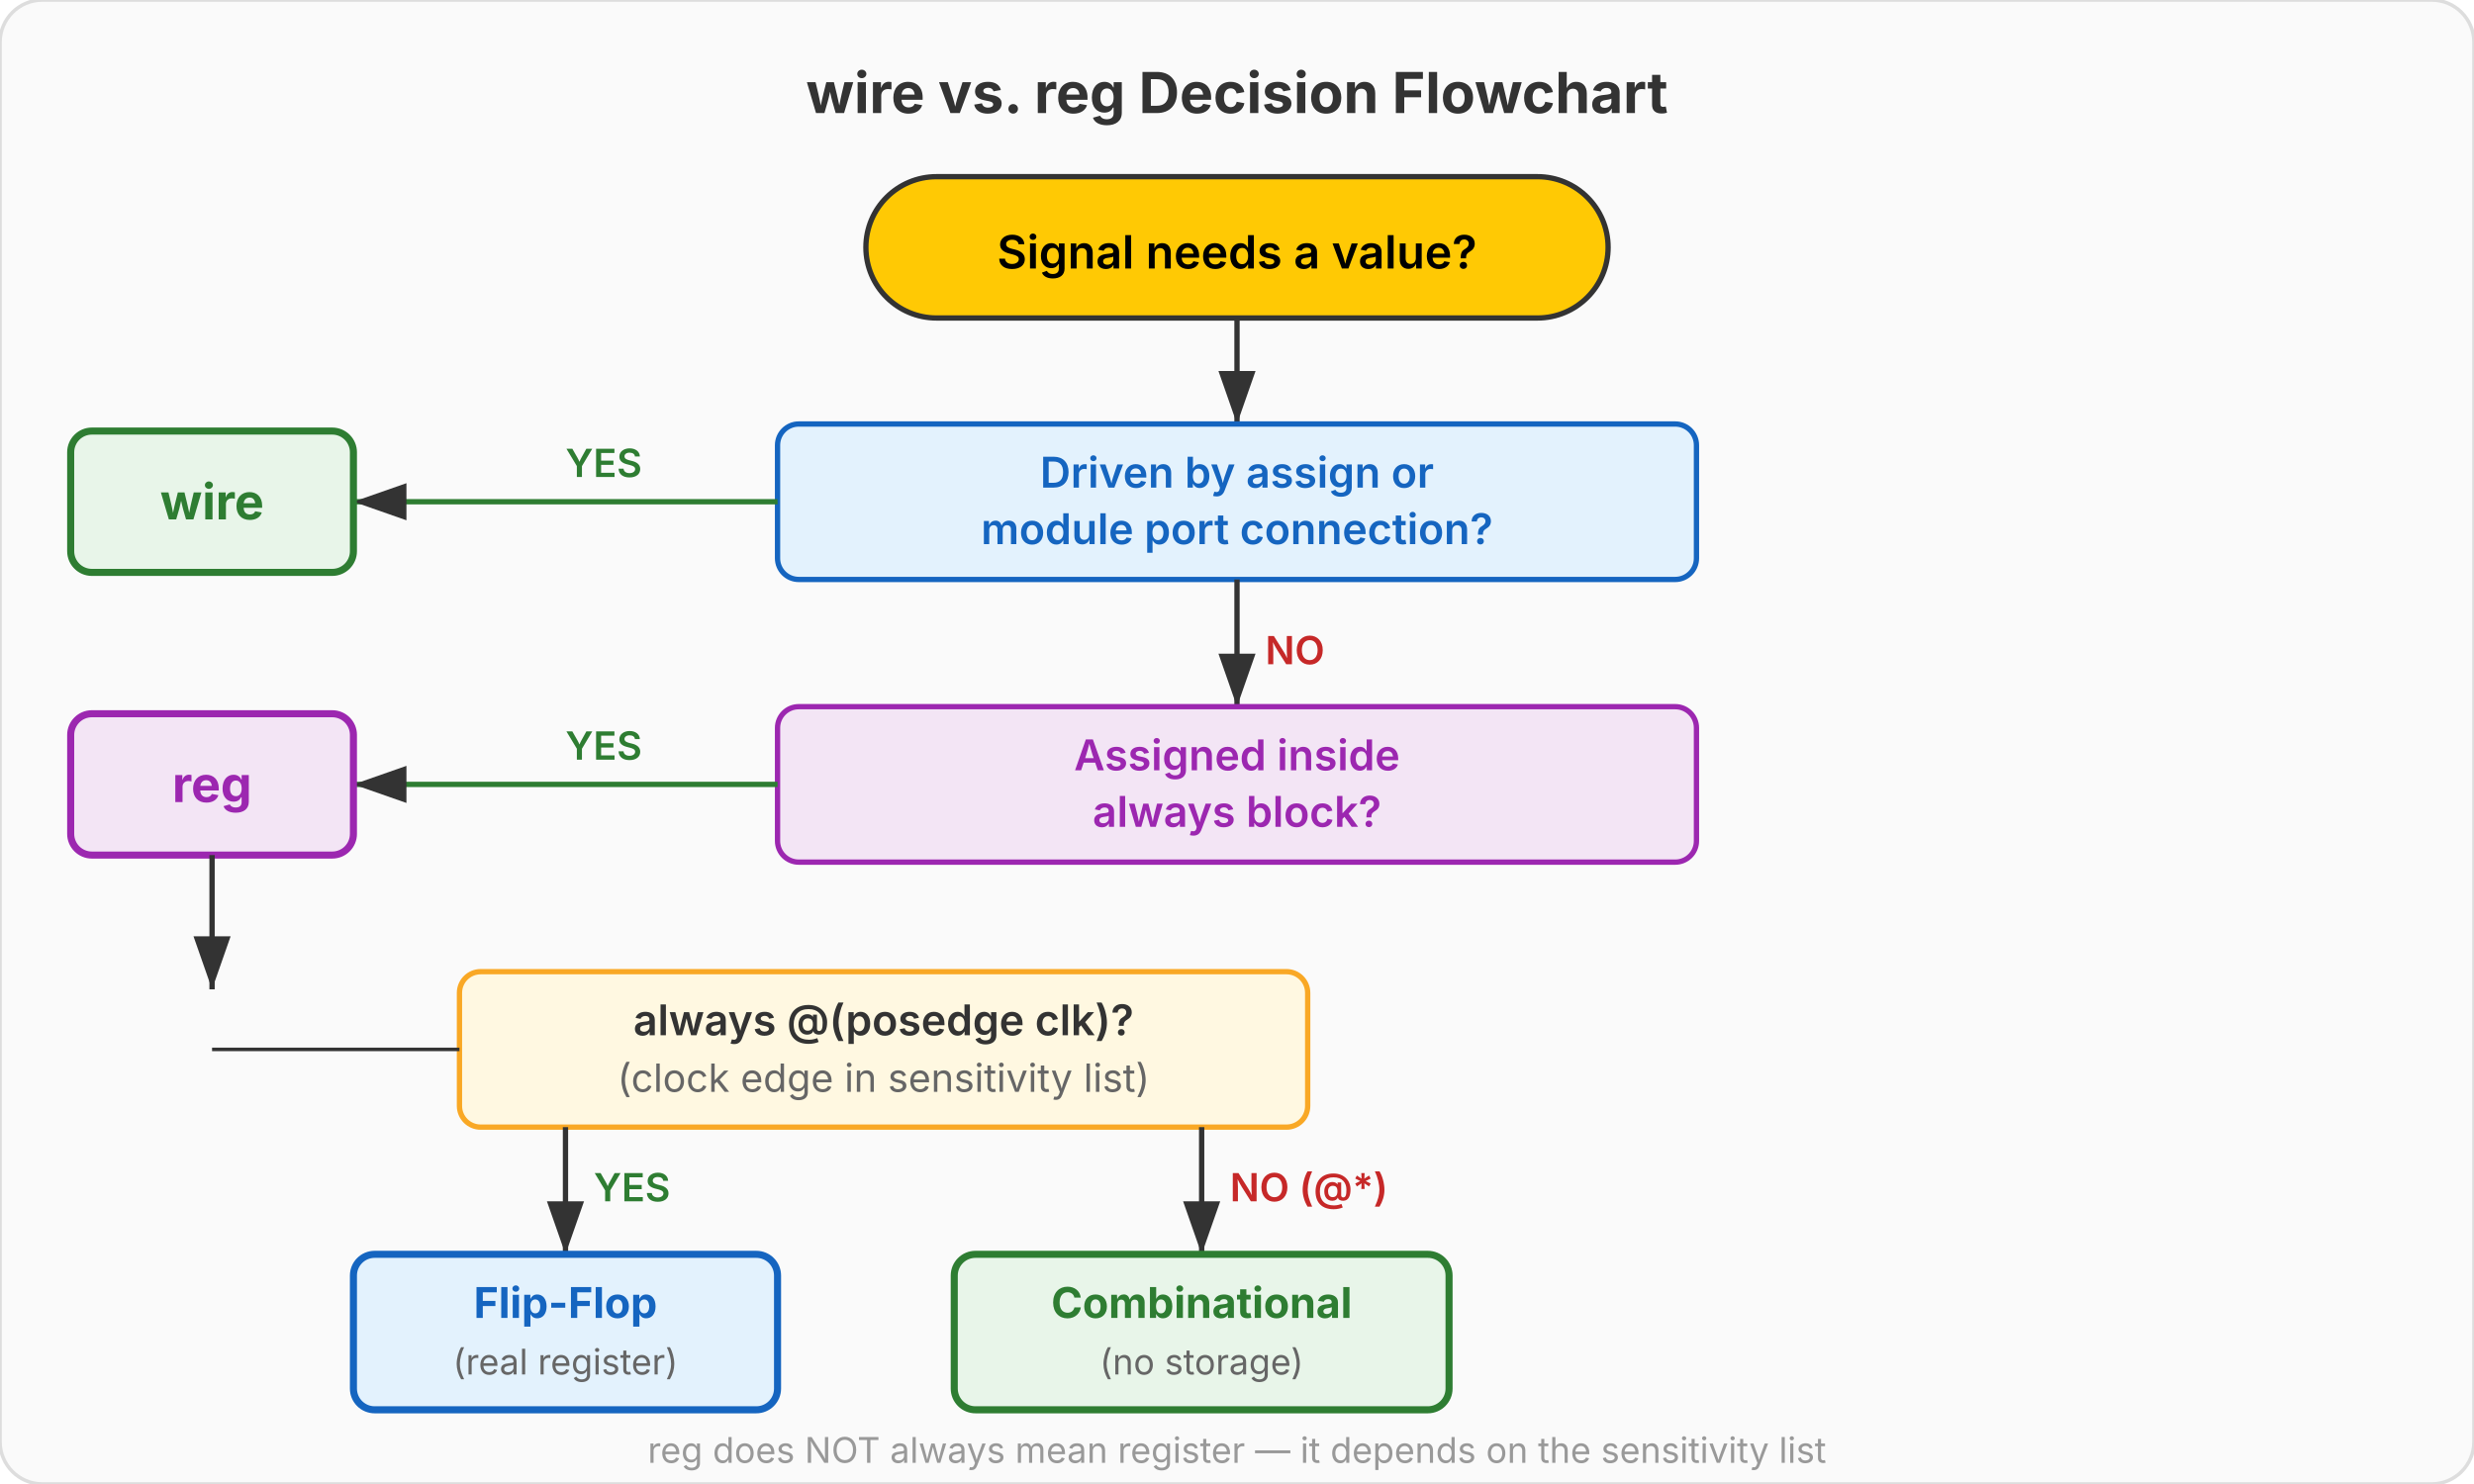
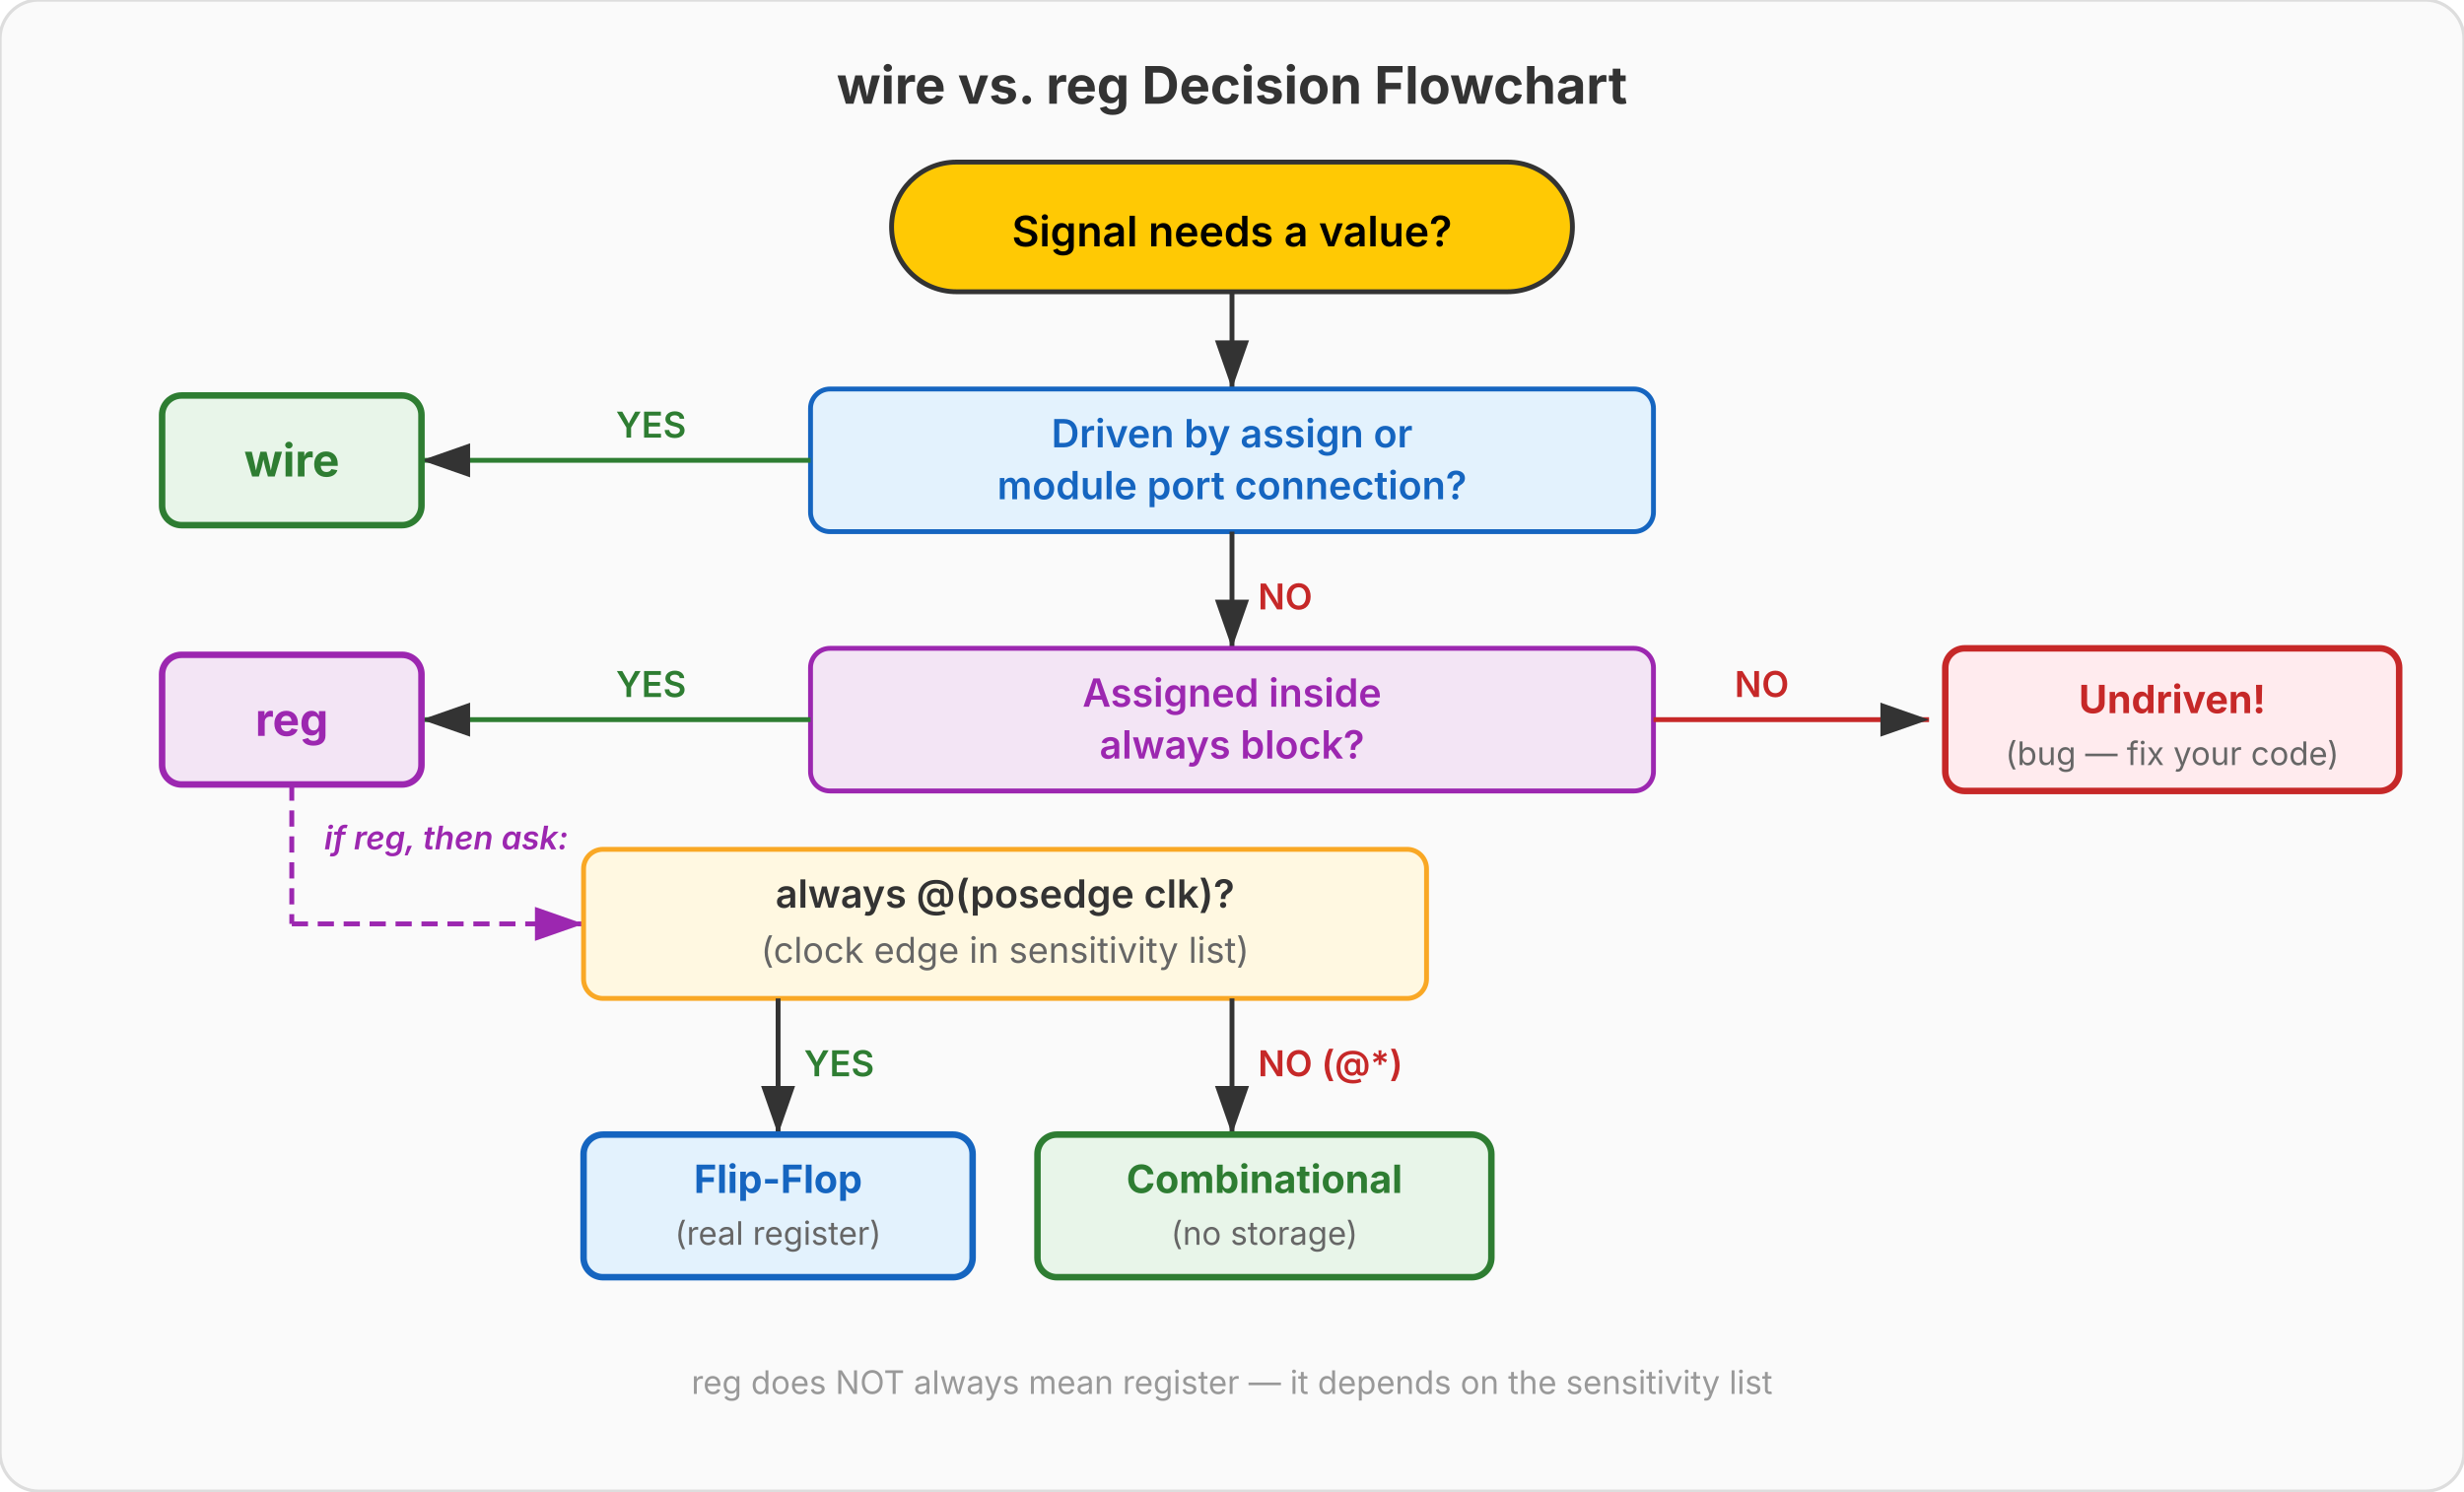
- <svg xmlns="http://www.w3.org/2000/svg" viewBox="0 0 700 420" font-family="Inter, Arial, sans-serif">
+ <svg xmlns="http://www.w3.org/2000/svg" viewBox="0 0 760 460" font-family="Inter, Arial, sans-serif">
  <defs>
    <marker id="ah" markerWidth="10" markerHeight="7" refX="10" refY="3.5" orient="auto">
      <polygon points="0 0, 10 3.5, 0 7" fill="#333" />
    </marker>
+     <marker id="ah-purple" markerWidth="10" markerHeight="7" refX="10" refY="3.5" orient="auto">
+       <polygon points="0 0, 10 3.5, 0 7" fill="#9C27B0" />
+     </marker>
  </defs>
-   <rect width="700" height="420" rx="12" fill="#FAFAFA" stroke="#DDD" />
-   <text x="350" y="32" text-anchor="middle" font-size="16" font-weight="700" fill="#333">wire vs. reg Decision Flowchart</text>
-   <rect x="245" y="50" width="210" height="40" rx="20" fill="#FFC904" stroke="#333" stroke-width="1.5" />
-   <text x="350" y="76" text-anchor="middle" font-size="13" font-weight="600">Signal needs a value?</text>
-   <line x1="350" y1="90" x2="350" y2="120" stroke="#333" stroke-width="1.5" marker-end="url(#ah)" />
-   <rect x="220" y="120" width="260" height="44" rx="6" fill="#E3F2FD" stroke="#1565C0" stroke-width="1.5" />
-   <text x="350" y="138" text-anchor="middle" font-size="12" font-weight="600" fill="#1565C0">Driven by assign or</text>
-   <text x="350" y="154" text-anchor="middle" font-size="12" font-weight="600" fill="#1565C0">module port connection?</text>
-   <line x1="220" y1="142" x2="100" y2="142" stroke="#2E7D32" stroke-width="1.5" marker-end="url(#ah)" />
-   <text x="160" y="135" font-size="11" fill="#2E7D32" font-weight="600">YES</text>
-   <rect x="20" y="122" width="80" height="40" rx="6" fill="#E8F5E9" stroke="#2E7D32" stroke-width="2" />
-   <text x="60" y="147" text-anchor="middle" font-size="14" font-weight="700" fill="#2E7D32">wire</text>
-   <line x1="350" y1="164" x2="350" y2="200" stroke="#333" stroke-width="1.5" marker-end="url(#ah)" />
-   <text x="358" y="188" font-size="11" fill="#C62828" font-weight="600">NO</text>
-   <rect x="220" y="200" width="260" height="44" rx="6" fill="#F3E5F5" stroke="#9C27B0" stroke-width="1.5" />
-   <text x="350" y="218" text-anchor="middle" font-size="12" font-weight="600" fill="#9C27B0">Assigned inside</text>
-   <text x="350" y="234" text-anchor="middle" font-size="12" font-weight="600" fill="#9C27B0">always block?</text>
-   <line x1="220" y1="222" x2="100" y2="222" stroke="#2E7D32" stroke-width="1.5" marker-end="url(#ah)" />
-   <text x="160" y="215" font-size="11" fill="#2E7D32" font-weight="600">YES</text>
-   <rect x="20" y="202" width="80" height="40" rx="6" fill="#F3E5F5" stroke="#9C27B0" stroke-width="2" />
-   <text x="60" y="227" text-anchor="middle" font-size="14" font-weight="700" fill="#9C27B0">reg</text>
-   <line x1="60" y1="242" x2="60" y2="280" stroke="#333" stroke-width="1.5" marker-end="url(#ah)" />
-   <rect x="130" y="275" width="240" height="44" rx="6" fill="#FFF8E1" stroke="#F9A825" stroke-width="1.5" />
-   <text x="250" y="293" text-anchor="middle" font-size="12" font-weight="600" fill="#333">always @(posedge clk)?</text>
-   <text x="250" y="309" text-anchor="middle" font-size="11" fill="#666">(clock edge in sensitivity list)</text>
-   <line x1="60" y1="297" x2="130" y2="297" stroke="#333" stroke-width="1" />
-   <line x1="160" y1="319" x2="160" y2="355" stroke="#333" stroke-width="1.5" marker-end="url(#ah)" />
-   <text x="168" y="340" font-size="11" fill="#2E7D32" font-weight="600">YES</text>
-   <rect x="100" y="355" width="120" height="44" rx="6" fill="#E3F2FD" stroke="#1565C0" stroke-width="2" />
-   <text x="160" y="373" text-anchor="middle" font-size="12" font-weight="700" fill="#1565C0">Flip-Flop</text>
-   <text x="160" y="389" text-anchor="middle" font-size="10" fill="#666">(real register)</text>
-   <line x1="340" y1="319" x2="340" y2="355" stroke="#333" stroke-width="1.5" marker-end="url(#ah)" />
-   <text x="348" y="340" font-size="11" fill="#C62828" font-weight="600">NO (@*)</text>
-   <rect x="270" y="355" width="140" height="44" rx="6" fill="#E8F5E9" stroke="#2E7D32" stroke-width="2" />
-   <text x="340" y="373" text-anchor="middle" font-size="12" font-weight="700" fill="#2E7D32">Combinational</text>
-   <text x="340" y="389" text-anchor="middle" font-size="10" fill="#666">(no storage)</text>
-   <text x="350" y="414" text-anchor="middle" font-size="10" fill="#999">reg does NOT always mean register — it depends on the sensitivity list</text>
+   <rect width="760" height="460" rx="12" fill="#FAFAFA" stroke="#DDD" />
+   <text x="380" y="32" text-anchor="middle" font-size="16" font-weight="700" fill="#333">wire vs. reg Decision Flowchart</text>
+   <rect x="275" y="50" width="210" height="40" rx="20" fill="#FFC904" stroke="#333" stroke-width="1.5" />
+   <text x="380" y="76" text-anchor="middle" font-size="13" font-weight="600">Signal needs a value?</text>
+   <line x1="380" y1="90" x2="380" y2="120" stroke="#333" stroke-width="1.5" marker-end="url(#ah)" />
+   <rect x="250" y="120" width="260" height="44" rx="6" fill="#E3F2FD" stroke="#1565C0" stroke-width="1.5" />
+   <text x="380" y="138" text-anchor="middle" font-size="12" font-weight="600" fill="#1565C0">Driven by assign or</text>
+   <text x="380" y="154" text-anchor="middle" font-size="12" font-weight="600" fill="#1565C0">module port connection?</text>
+   <line x1="250" y1="142" x2="130" y2="142" stroke="#2E7D32" stroke-width="1.5" marker-end="url(#ah)" />
+   <text x="190" y="135" font-size="11" fill="#2E7D32" font-weight="600">YES</text>
+   <rect x="50" y="122" width="80" height="40" rx="6" fill="#E8F5E9" stroke="#2E7D32" stroke-width="2" />
+   <text x="90" y="147" text-anchor="middle" font-size="14" font-weight="700" fill="#2E7D32">wire</text>
+   <line x1="380" y1="164" x2="380" y2="200" stroke="#333" stroke-width="1.5" marker-end="url(#ah)" />
+   <text x="388" y="188" font-size="11" fill="#C62828" font-weight="600">NO</text>
+   <rect x="250" y="200" width="260" height="44" rx="6" fill="#F3E5F5" stroke="#9C27B0" stroke-width="1.5" />
+   <text x="380" y="218" text-anchor="middle" font-size="12" font-weight="600" fill="#9C27B0">Assigned inside</text>
+   <text x="380" y="234" text-anchor="middle" font-size="12" font-weight="600" fill="#9C27B0">always block?</text>
+   <line x1="250" y1="222" x2="130" y2="222" stroke="#2E7D32" stroke-width="1.5" marker-end="url(#ah)" />
+   <text x="190" y="215" font-size="11" fill="#2E7D32" font-weight="600">YES</text>
+   <rect x="50" y="202" width="80" height="40" rx="6" fill="#F3E5F5" stroke="#9C27B0" stroke-width="2" />
+   <text x="90" y="227" text-anchor="middle" font-size="14" font-weight="700" fill="#9C27B0">reg</text>
+   <line x1="510" y1="222" x2="595" y2="222" stroke="#C62828" stroke-width="1.5" marker-end="url(#ah)" />
+   <text x="535" y="215" font-size="11" fill="#C62828" font-weight="600">NO</text>
+   <rect x="600" y="200" width="140" height="44" rx="6" fill="#FFEBEE" stroke="#C62828" stroke-width="2" />
+   <text x="670" y="220" text-anchor="middle" font-size="12" font-weight="700" fill="#C62828">Undriven!</text>
+   <text x="670" y="236" text-anchor="middle" font-size="10" fill="#666">(bug — fix your code)</text>
+   <line x1="90" y1="242" x2="90" y2="285" stroke="#9C27B0" stroke-width="1.5" stroke-dasharray="5,3" />
+   <line x1="90" y1="285" x2="180" y2="285" stroke="#9C27B0" stroke-width="1.5" stroke-dasharray="5,3" marker-end="url(#ah-purple)" />
+   <text x="100" y="262" font-size="10" fill="#9C27B0" font-style="italic" font-weight="600">if reg, then ask:</text>
+   <rect x="180" y="262" width="260" height="46" rx="6" fill="#FFF8E1" stroke="#F9A825" stroke-width="1.5" />
+   <text x="310" y="280" text-anchor="middle" font-size="12" font-weight="600" fill="#333">always @(posedge clk)?</text>
+   <text x="310" y="297" text-anchor="middle" font-size="11" fill="#666">(clock edge in sensitivity list)</text>
+   <line x1="240" y1="308" x2="240" y2="350" stroke="#333" stroke-width="1.5" marker-end="url(#ah)" />
+   <text x="248" y="332" font-size="11" fill="#2E7D32" font-weight="600">YES</text>
+   <rect x="180" y="350" width="120" height="44" rx="6" fill="#E3F2FD" stroke="#1565C0" stroke-width="2" />
+   <text x="240" y="368" text-anchor="middle" font-size="12" font-weight="700" fill="#1565C0">Flip-Flop</text>
+   <text x="240" y="384" text-anchor="middle" font-size="10" fill="#666">(real register)</text>
+   <line x1="380" y1="308" x2="380" y2="350" stroke="#333" stroke-width="1.5" marker-end="url(#ah)" />
+   <text x="388" y="332" font-size="11" fill="#C62828" font-weight="600">NO (@*)</text>
+   <rect x="320" y="350" width="140" height="44" rx="6" fill="#E8F5E9" stroke="#2E7D32" stroke-width="2" />
+   <text x="390" y="368" text-anchor="middle" font-size="12" font-weight="700" fill="#2E7D32">Combinational</text>
+   <text x="390" y="384" text-anchor="middle" font-size="10" fill="#666">(no storage)</text>
+   <text x="380" y="430" text-anchor="middle" font-size="10" fill="#999">reg does NOT always mean register — it depends on the sensitivity list</text>
</svg>
